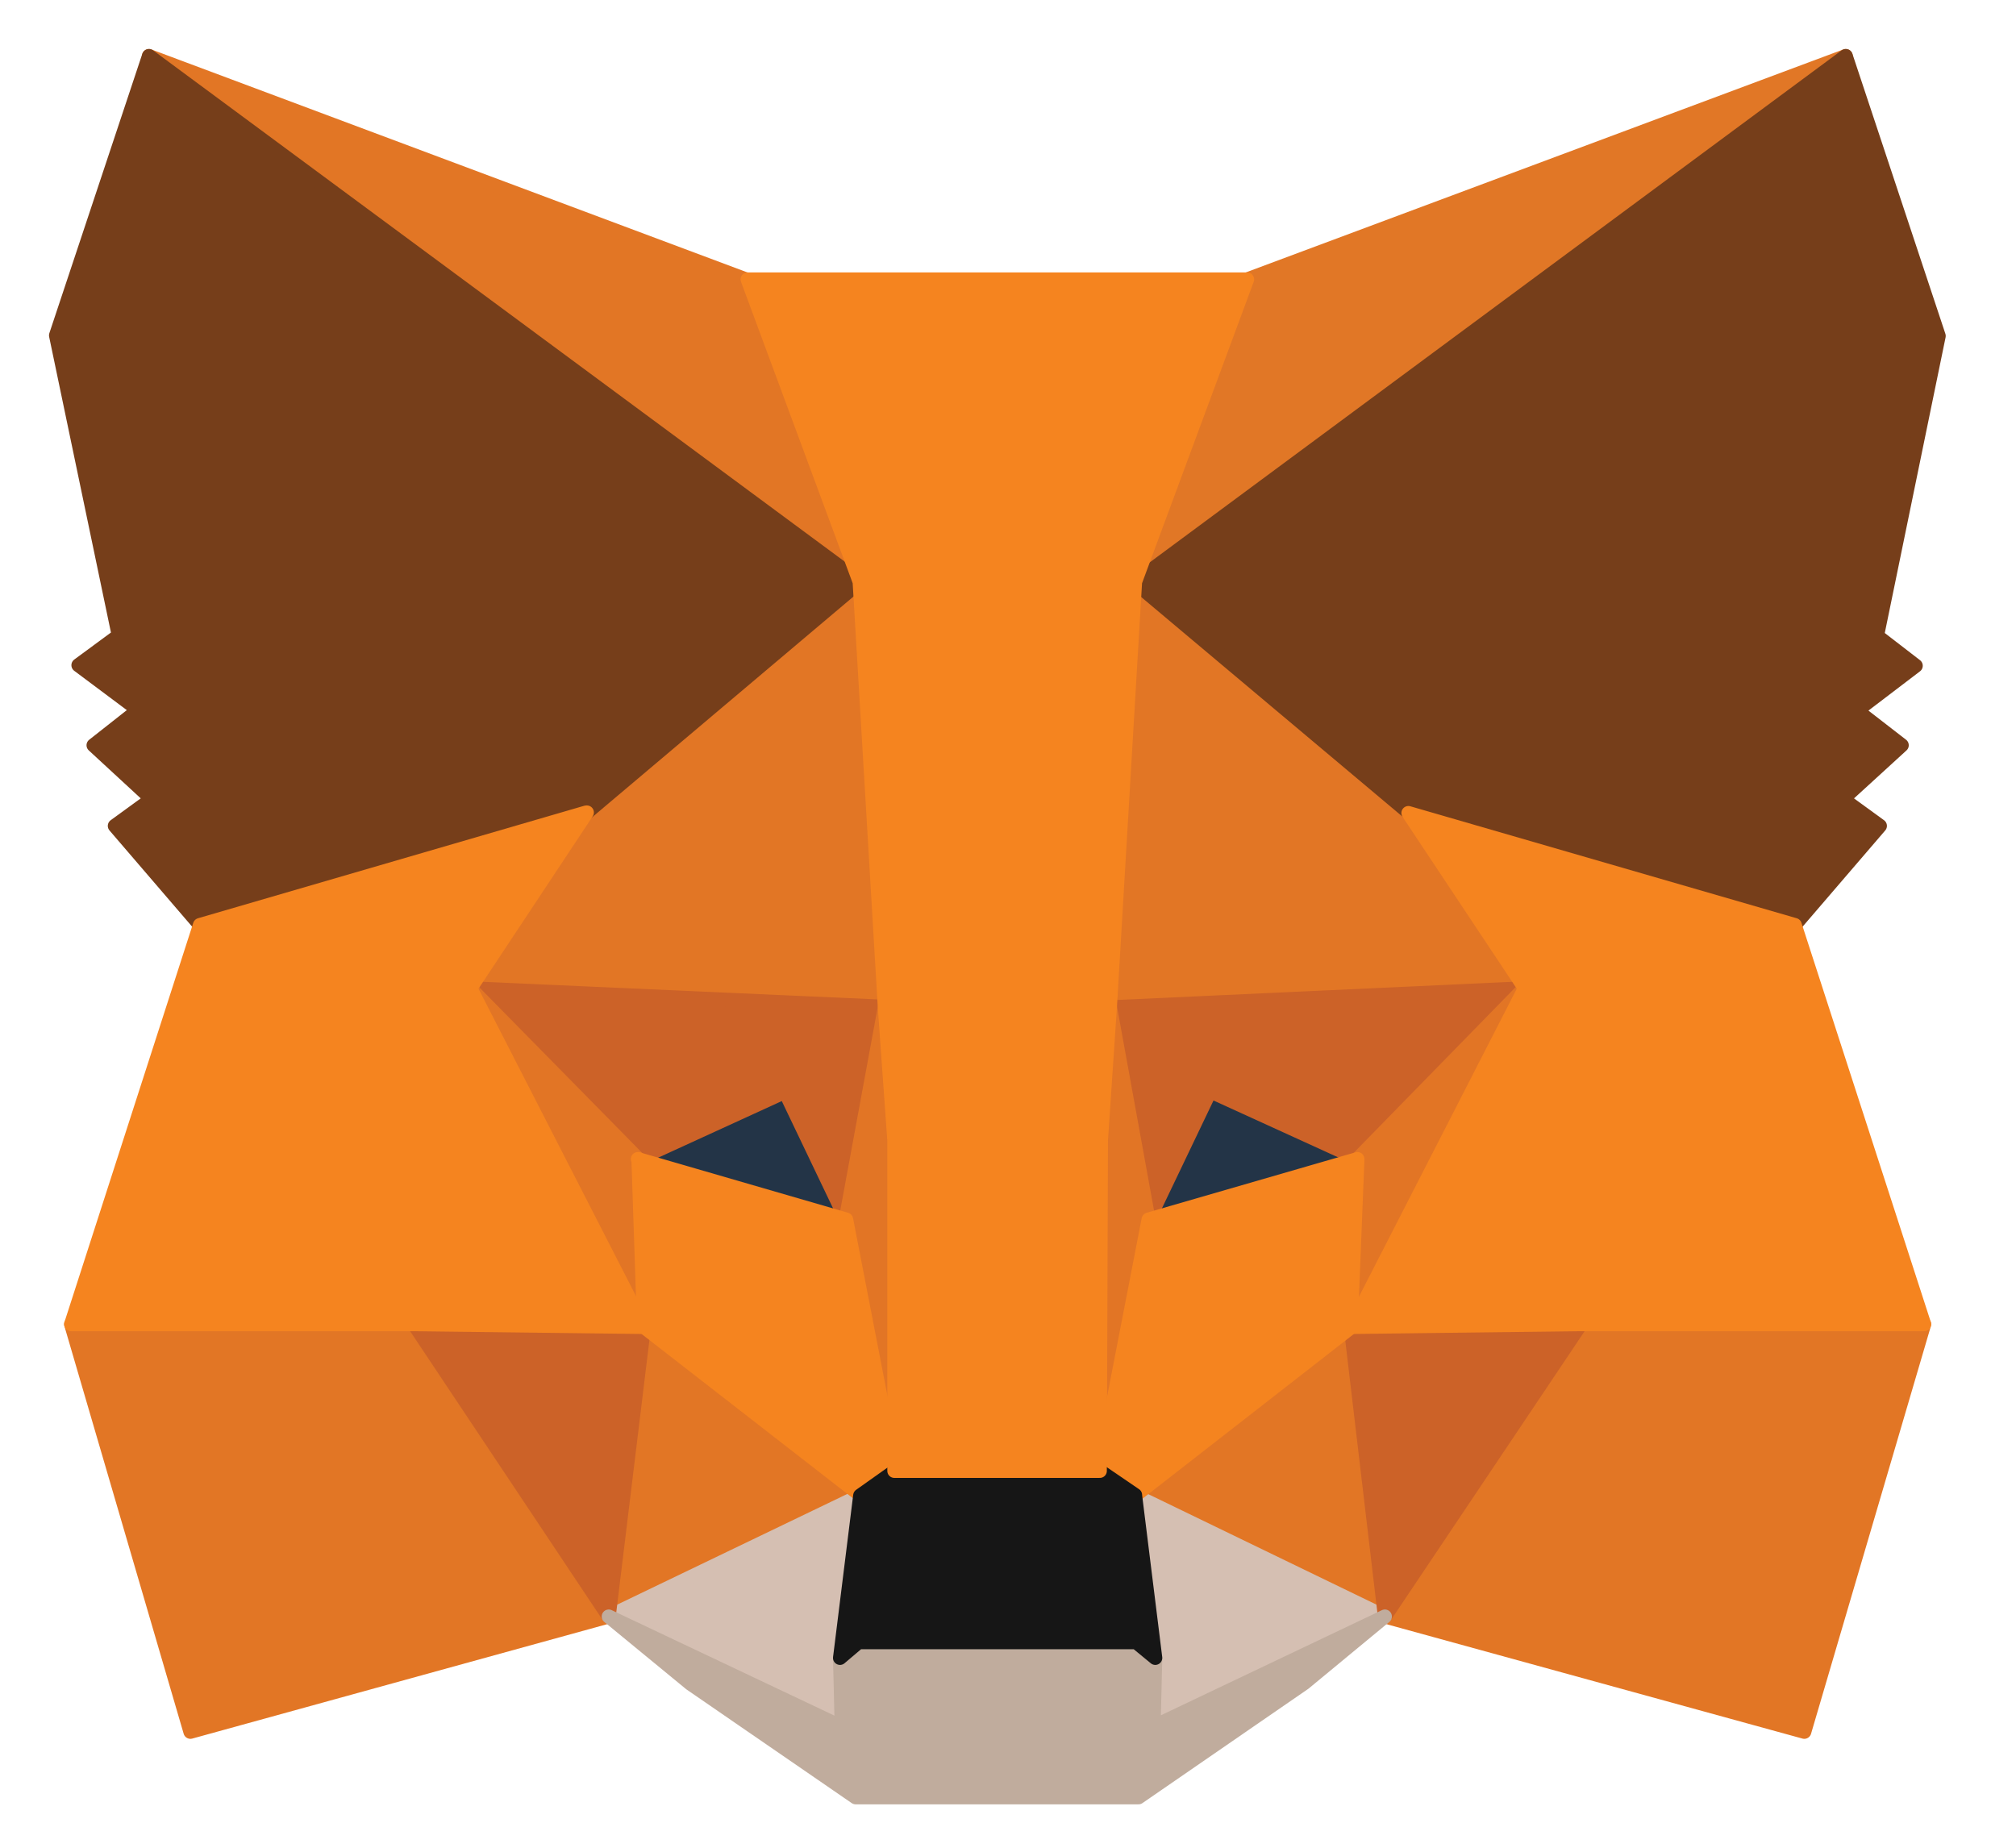
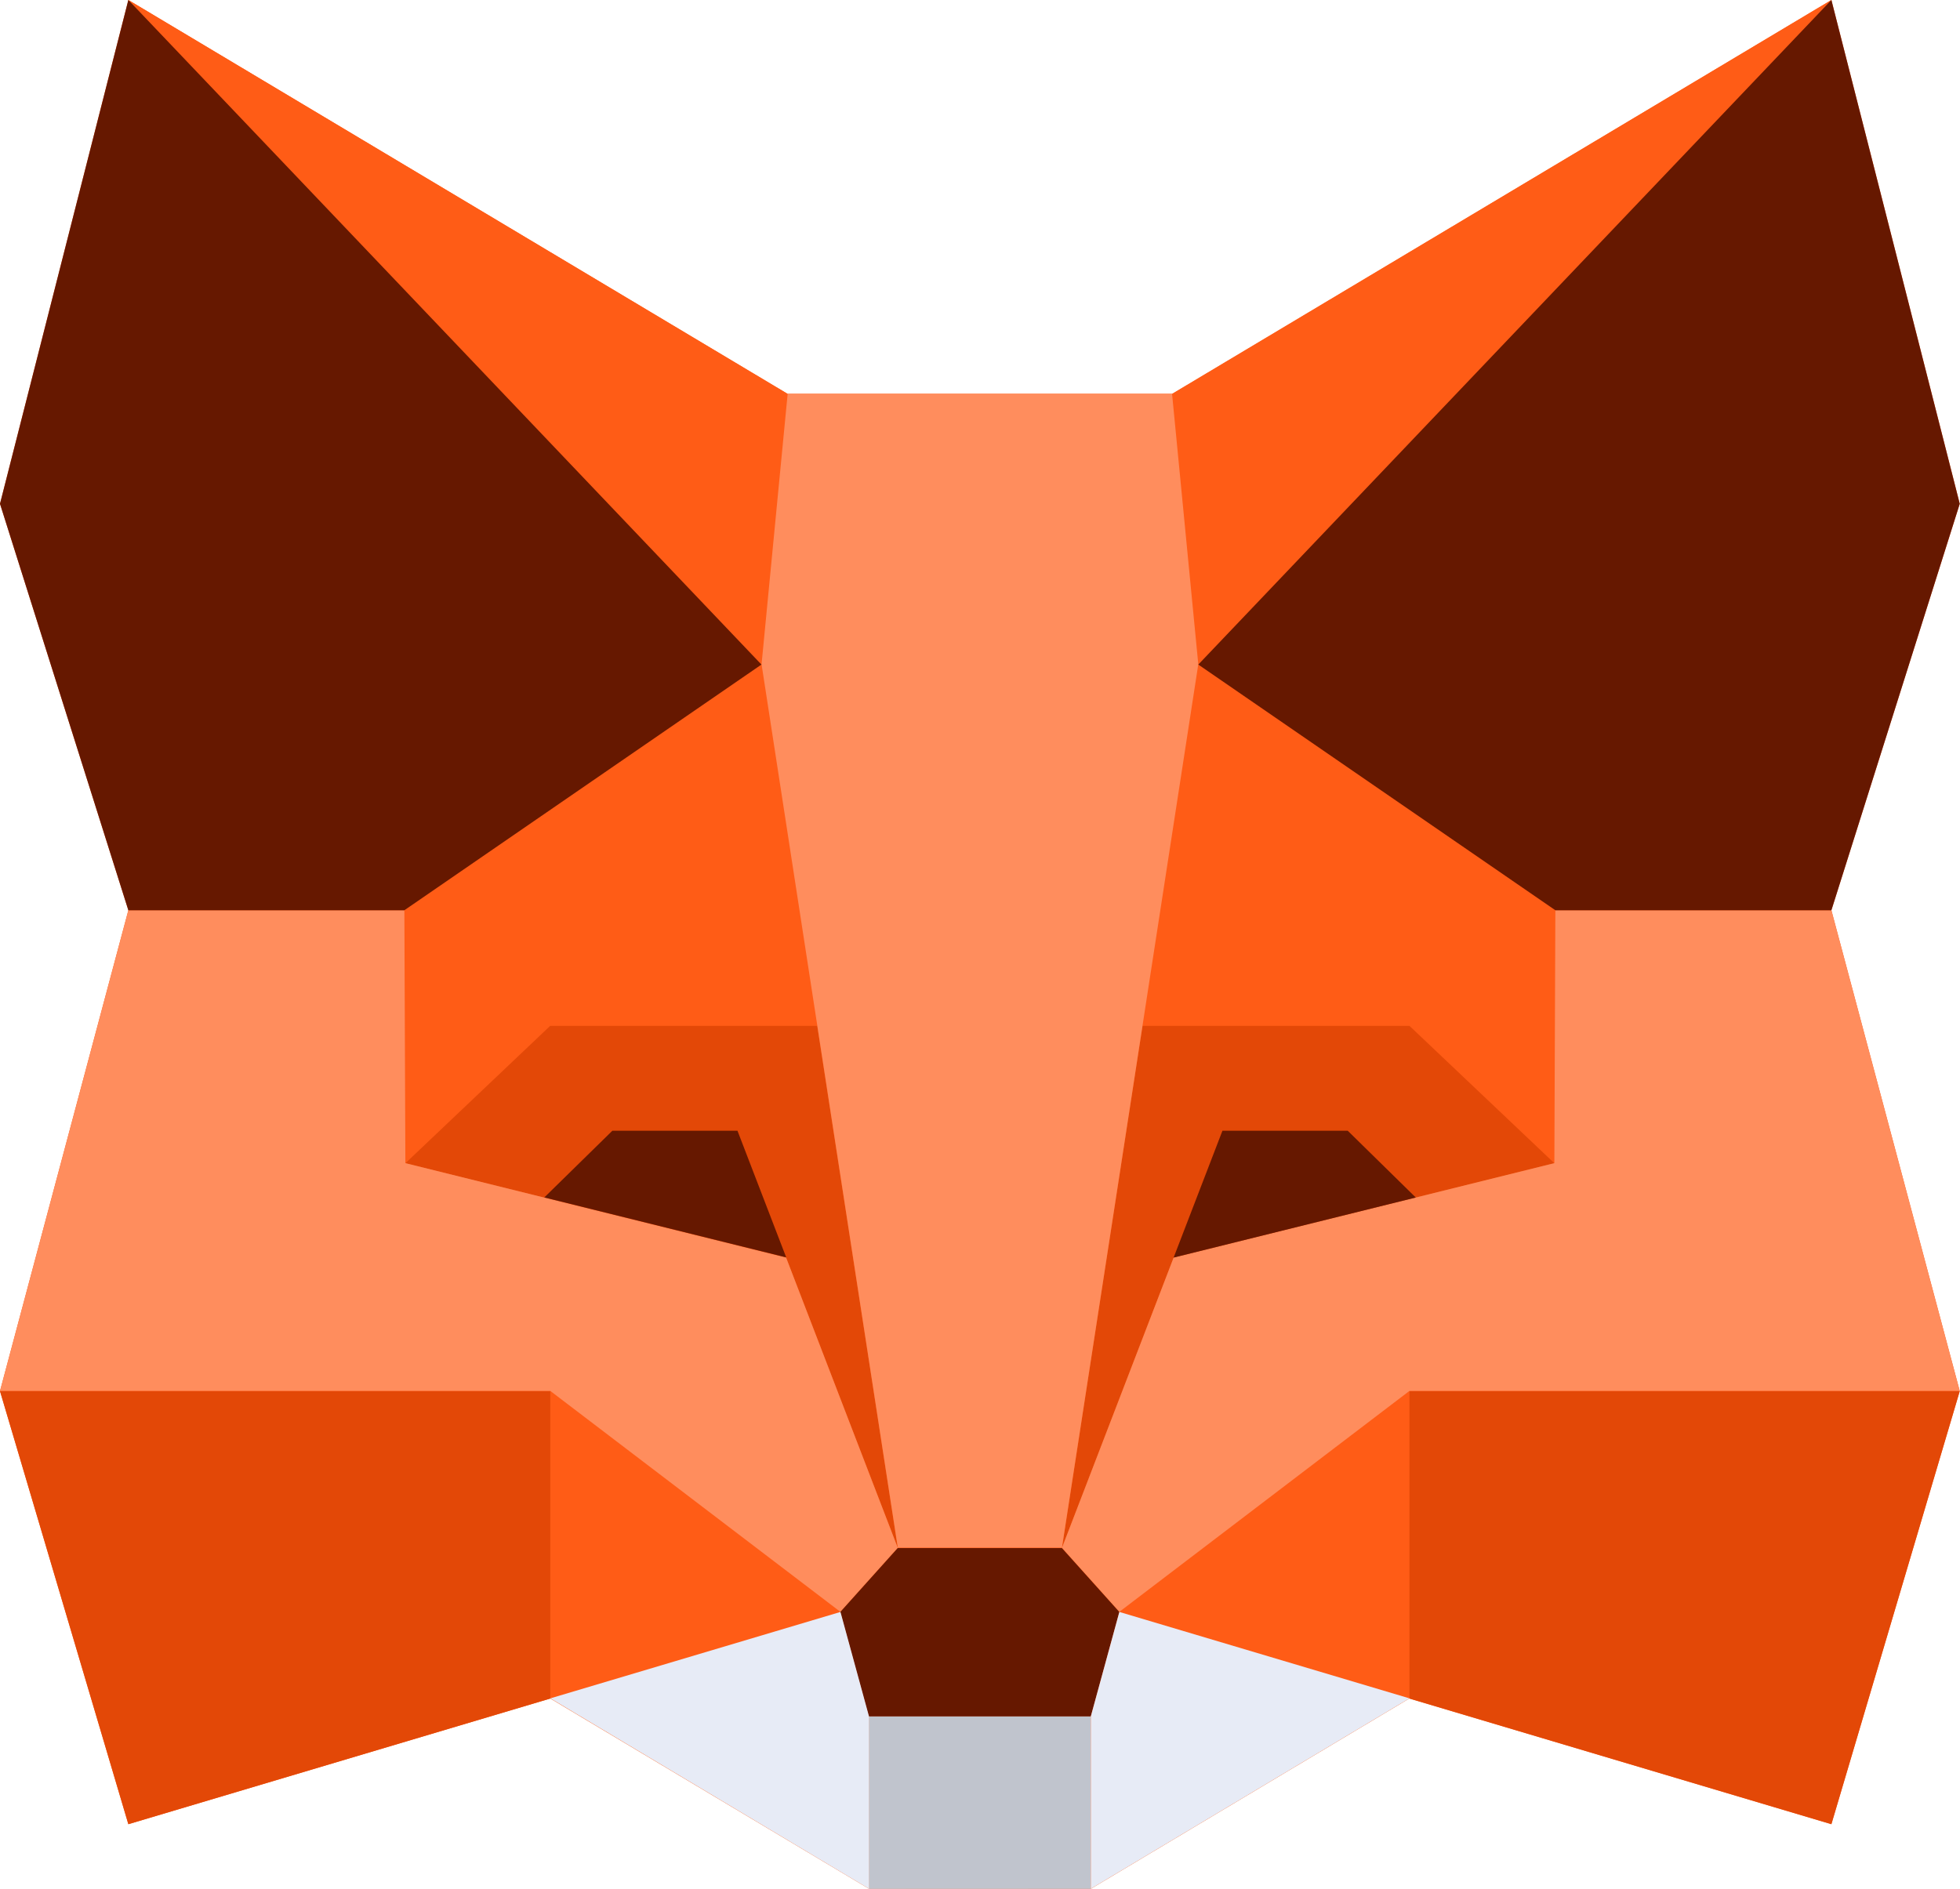
- <svg xmlns="http://www.w3.org/2000/svg" fill="none" viewBox="0 0 36 33">
-   <path fill="#161616" d="M151.26 16.64c-.89-.58-1.86-1-2.78-1.52-.6-.33-1.24-.63-1.76-1.06-.88-.72-.7-2.15.22-2.77 1.33-.88 3.52-.39 3.76 1.41 0 .04.04.07.08.07h2c.05 0 .09-.04.07-.1a3.94 3.94 0 0 0-1.46-2.94 4.66 4.66 0 0 0-2.84-.97c-5.28 0-5.77 5.59-2.92 7.35.33.2 3.12 1.6 4.1 2.21 1 .61 1.3 1.73.88 2.6-.4.81-1.4 1.37-2.42 1.3-1.1-.06-1.96-.66-2.26-1.59-.05-.17-.08-.5-.08-.63a.09.09 0 0 0-.08-.08h-2.17c-.03 0-.07.04-.07.08 0 1.56.39 2.43 1.45 3.22 1 .75 2.1 1.07 3.22 1.07 2.97 0 4.5-1.68 4.8-3.41.28-1.7-.22-3.23-1.74-4.24Zm-94.2-7.59h-2.02a.09.09 0 0 0-.07.05l-1.78 5.86a.08.08 0 0 1-.16 0L51.25 9.1c-.01-.04-.04-.05-.08-.05h-3.31c-.04 0-.08.04-.08.07v14.96c0 .04.04.08.08.08h2.17c.04 0 .08-.04.08-.08V12.7c0-.09.13-.1.15-.02l1.8 5.9.13.4c0 .05.03.06.07.06h1.67c.04 0 .06-.03.07-.05l.13-.42 1.8-5.9c.02-.08.15-.06.15.03v11.37c0 .04.04.08.08.08h2.17c.04 0 .08-.04.08-.08V9.12c0-.03-.04-.07-.08-.07h-1.27Zm60.98 0a.09.09 0 0 0-.08.05l-1.78 5.86a.08.08 0 0 1-.16 0l-1.78-5.86c0-.04-.03-.05-.07-.05h-3.3c-.04 0-.08.04-.08.07v14.96c0 .04.04.08.08.08h2.17c.03 0 .07-.04.07-.08V12.7c0-.09.13-.1.16-.02l1.8 5.9.12.4c.02.05.04.06.08.06h1.66a.1.1 0 0 0 .08-.05l.13-.42 1.8-5.9c.02-.08.15-.06.15.03v11.37c0 .04.04.08.08.08h2.17c.04 0 .08-.04.08-.08V9.12c0-.03-.04-.07-.08-.07h-3.3Zm-27.99 0H79.8c-.03 0-.07.04-.07.07V11c0 .04.04.08.07.08h3.97v13c0 .05.04.09.07.09h2.17c.04 0 .08-.04.08-.08V11.07h3.96c.04 0 .08-.04.08-.08V9.12c0-.03-.02-.07-.08-.07Zm12.8 15.11h1.98c.05 0 .09-.06.07-.1l-4.08-15.01c0-.04-.03-.06-.07-.06H97.9a.09.09 0 0 0-.07.06l-4.08 15c-.02.05.02.1.07.1h1.98c.04 0 .06-.02.08-.05l1.18-4.36c.01-.04.04-.05.08-.05h4.36c.04 0 .07.02.08.05l1.18 4.36c.02.03.06.06.08.06Zm-5.18-6.61 1.58-5.85a.08.08 0 0 1 .16 0l1.58 5.85c.02.05-.02.1-.07.1h-3.17c-.06 0-.1-.05-.08-.1Zm38.85 6.61h1.98c.05 0 .09-.06.08-.1L134.5 9.04c-.02-.04-.04-.06-.08-.06h-2.83a.09.09 0 0 0-.08.06l-4.08 15c-.01.05.03.1.08.1h1.97c.04 0 .07-.02.08-.05l1.18-4.36c.02-.04.04-.05.08-.05h4.37c.03 0 .06.02.07.05l1.19 4.36c0 .03.04.06.07.06Zm-5.18-6.61 1.59-5.85a.08.08 0 0 1 .15 0l1.59 5.85c0 .05-.03.1-.08.1h-3.17c-.05 0-.1-.05-.08-.1Zm-64.12 4.39V17.3c0-.04.03-.08.07-.08h5.78c.04 0 .08-.04.08-.07v-1.87a.09.09 0 0 0-.08-.08H67.3c-.04 0-.07-.04-.07-.08v-3.96c0-.04.03-.08.07-.08h6.58c.04 0 .08-.04.08-.08V9.14a.09.09 0 0 0-.08-.08h-8.9a.09.09 0 0 0-.08.08v14.94c0 .04.04.08.08.08h9.17c.04 0 .08-.04.08-.08V22.1a.09.09 0 0 0-.08-.08h-6.86c-.04-.01-.06-.04-.06-.09Zm103.86 2.09-7.5-7.74a.08.08 0 0 1 0-.1l6.75-7a.07.07 0 0 0-.06-.13h-2.76c-.03 0-.04.01-.05.03l-5.73 5.93a.08.08 0 0 1-.13-.05V9.14a.09.09 0 0 0-.08-.08h-2.17a.09.09 0 0 0-.08.08v14.95c0 .04.04.08.08.08h2.17c.04 0 .08-.04.08-.08v-6.58c0-.07.09-.1.13-.05l6.5 6.68a.1.1 0 0 0 .04.03h2.77c.05-.01.1-.1.04-.14Z" />
-   <path fill="#E17726" stroke="#E17726" stroke-linecap="round" stroke-linejoin="round" stroke-width=".25" d="m32.96 1-13.14 9.72 2.45-5.73L32.96 1Z" />
-   <path fill="#E27625" stroke="#E27625" stroke-linecap="round" stroke-linejoin="round" stroke-width=".25" d="m2.66 1 13.02 9.8L13.35 5 2.66 1Zm25.57 22.53-3.5 5.34 7.49 2.06 2.14-7.28-6.13-.12Zm-26.96.12 2.13 7.28 7.47-2.06-3.48-5.34-6.12.12Z" />
-   <path fill="#E27625" stroke="#E27625" stroke-linecap="round" stroke-linejoin="round" stroke-width=".25" d="m10.47 14.51-2.08 3.14 7.4.34-.24-7.97-5.08 4.5Zm14.68.01-5.16-4.6-.17 8.07 7.4-.34-2.07-3.13ZM10.87 28.87l4.49-2.16-3.86-3-.63 5.16Zm9.4-2.17 4.46 2.17-.6-5.17-3.86 3Z" />
-   <path fill="#D5BFB2" stroke="#D5BFB2" stroke-linecap="round" stroke-linejoin="round" stroke-width=".25" d="m24.73 28.87-4.46-2.16.36 2.9-.04 1.23 4.14-1.97Zm-13.86 0 4.16 1.97-.03-1.23.36-2.9-4.49 2.16Z" />
-   <path fill="#233447" stroke="#233447" stroke-linecap="round" stroke-linejoin="round" stroke-width=".25" d="m15.1 21.78-3.7-1.08 2.62-1.2 1.09 2.28Zm5.41 0 1.1-2.29 2.63 1.2-3.73 1.1Z" />
-   <path fill="#CC6228" stroke="#CC6228" stroke-linecap="round" stroke-linejoin="round" stroke-width=".25" d="m10.87 28.87.65-5.34-4.13.12 3.48 5.22Zm13.23-5.34.63 5.34 3.5-5.22-4.13-.12Zm3.13-5.88-7.4.34.68 3.8 1.1-2.3 2.63 1.2 2.99-3.04ZM11.4 20.7l2.62-1.2 1.09 2.28.69-3.8-7.4-.33 3 3.05Z" />
-   <path fill="#E27525" stroke="#E27525" stroke-linecap="round" stroke-linejoin="round" stroke-width=".25" d="m8.4 17.65 3.1 6.05-.1-3-3-3.05Zm15.84 3.05-.12 3 3.1-6.05-2.98 3.05Zm-8.44-2.71-.7 3.8.88 4.48.2-5.91-.38-2.37Zm4.02 0-.36 2.36.18 5.92.87-4.49-.69-3.8Z" />
-   <path fill="#F5841F" stroke="#F5841F" stroke-linecap="round" stroke-linejoin="round" stroke-width=".25" d="m20.51 21.78-.87 4.49.63.44 3.85-3 .12-3.01-3.73 1.08ZM11.4 20.7l.1 3 3.86 3 .62-.43-.87-4.49-3.72-1.08Z" />
-   <path fill="#C0AC9D" stroke="#C0AC9D" stroke-linecap="round" stroke-linejoin="round" stroke-width=".25" d="m20.6 30.84.03-1.23-.34-.28h-4.96l-.33.28.03 1.23-4.16-1.97 1.46 1.2 2.95 2.03h5.05l2.96-2.04 1.44-1.19-4.14 1.97Z" />
-   <path fill="#161616" stroke="#161616" stroke-linecap="round" stroke-linejoin="round" stroke-width=".25" d="m20.27 26.7-.63-.43h-3.66l-.62.44-.36 2.9.33-.28h4.96l.34.28-.36-2.9Z" />
-   <path fill="#763E1A" stroke="#763E1A" stroke-linecap="round" stroke-linejoin="round" stroke-width=".25" d="M33.52 11.35 34.62 6l-1.66-5-12.7 9.4 4.89 4.11 6.9 2.01 1.52-1.77-.66-.48 1.05-.96-.8-.62 1.05-.8-.7-.54ZM1 5.99l1.12 5.36-.72.53 1.07.8-.8.63 1.04.96-.66.48 1.52 1.77 6.9-2 4.89-4.13L2.66 1 1 5.99Z" />
-   <path fill="#F5841F" stroke="#F5841F" stroke-linecap="round" stroke-linejoin="round" stroke-width=".25" d="m32.05 16.52-6.9-2 2.08 3.13-3.1 6.05 4.1-.05h6.13l-2.31-7.13Zm-21.58-2.01-6.9 2.01-2.3 7.13H7.4l4.1.05-3.1-6.05 2.08-3.14Zm9.35 3.48.45-7.6 2-5.4h-8.92l2 5.4.45 7.6.17 2.38v5.9h3.67l.02-5.9.16-2.38Z" />
+ <svg xmlns="http://www.w3.org/2000/svg" version="1.1" id="Layer_1" x="0px" y="0px" viewBox="0 0 142 136.878" style="enable-background:new 0 0 142 136.878;" xml:space="preserve">
+   <path style="fill:#FF5C16;" d="M132.682,132.192l-30.583-9.106l-23.063,13.787l-16.092-0.007l-23.077-13.78l-30.569,9.106L0,100.801  l9.299-34.839L0,36.507L9.299,0l47.766,28.538h27.85L132.682,0l9.299,36.507l-9.299,29.455l9.299,34.839L132.682,132.192  L132.682,132.192z" />
+   <path style="fill:#FF5C16;" d="M9.305,0l47.767,28.558l-1.899,19.599L9.305,0z M39.875,100.814l21.017,16.01l-21.017,6.261  C39.875,123.085,39.875,100.814,39.875,100.814z M59.212,74.345l-4.039-26.174L29.317,65.97l-0.014-0.007v0.013l0.08,18.321  l10.485-9.951L59.212,74.345L59.212,74.345z M132.682,0L84.915,28.558l1.893,19.599L132.682,0z M102.113,100.814l-21.018,16.01  l21.018,6.261V100.814z M112.678,65.975h0.007H112.678v-0.013l-0.006,0.007L86.815,48.171l-4.039,26.174h19.336l10.492,9.95  C112.604,84.295,112.678,65.975,112.678,65.975z" />
+   <path style="fill:#E34807;" d="M39.868,123.085l-30.569,9.106L0,100.814h39.868C39.868,100.814,39.868,123.085,39.868,123.085z   M59.205,74.338l5.839,37.84l-8.093-21.04L29.37,84.295l10.491-9.956h19.344L59.205,74.338z M102.112,123.085l30.57,9.106  l9.299-31.378h-39.869C102.112,100.814,102.112,123.085,102.112,123.085z M82.776,74.338l-5.839,37.84l8.092-21.04l27.583-6.843  l-10.498-9.956H82.776V74.338z" />
+   <path style="fill:#FF8D5D;" d="M0,100.801l9.299-34.839h19.997l0.073,18.327l27.584,6.843l8.092,21.039l-4.16,4.633l-21.017-16.01H0  V100.801z M141.981,100.801l-9.299-34.839h-19.998l-0.073,18.327l-27.582,6.843l-8.093,21.039l4.159,4.633l21.018-16.01h39.868  V100.801z M84.915,28.538h-27.85l-1.891,19.599l9.872,64.013h11.891l9.878-64.013L84.915,28.538z" />
+   <path style="fill:#661800;" d="M9.299,0L0,36.507l9.299,29.455h19.997l25.87-17.804L9.299,0z M53.426,81.938h-9.059l-4.932,4.835  l17.524,4.344l-3.533-9.186V81.938z M132.682,0l9.299,36.507l-9.299,29.455h-19.998L86.815,48.158L132.682,0z M88.568,81.938h9.072  l4.932,4.841l-17.544,4.353l3.54-9.201V81.938z M79.029,124.385l2.067-7.567l-4.16-4.633h-11.9l-4.159,4.633l2.066,7.567" />
+   <path style="fill:#C0C4CD;" d="M79.029,124.384v12.495H62.945v-12.495L79.029,124.384L79.029,124.384z" />
+   <path style="fill:#E7EBF6;" d="M39.875,123.072l23.083,13.8v-12.495l-2.067-7.566C60.891,116.811,39.875,123.072,39.875,123.072z   M102.113,123.072l-23.084,13.8v-12.495l2.067-7.566C81.096,116.811,102.113,123.072,102.113,123.072z" />
</svg>
